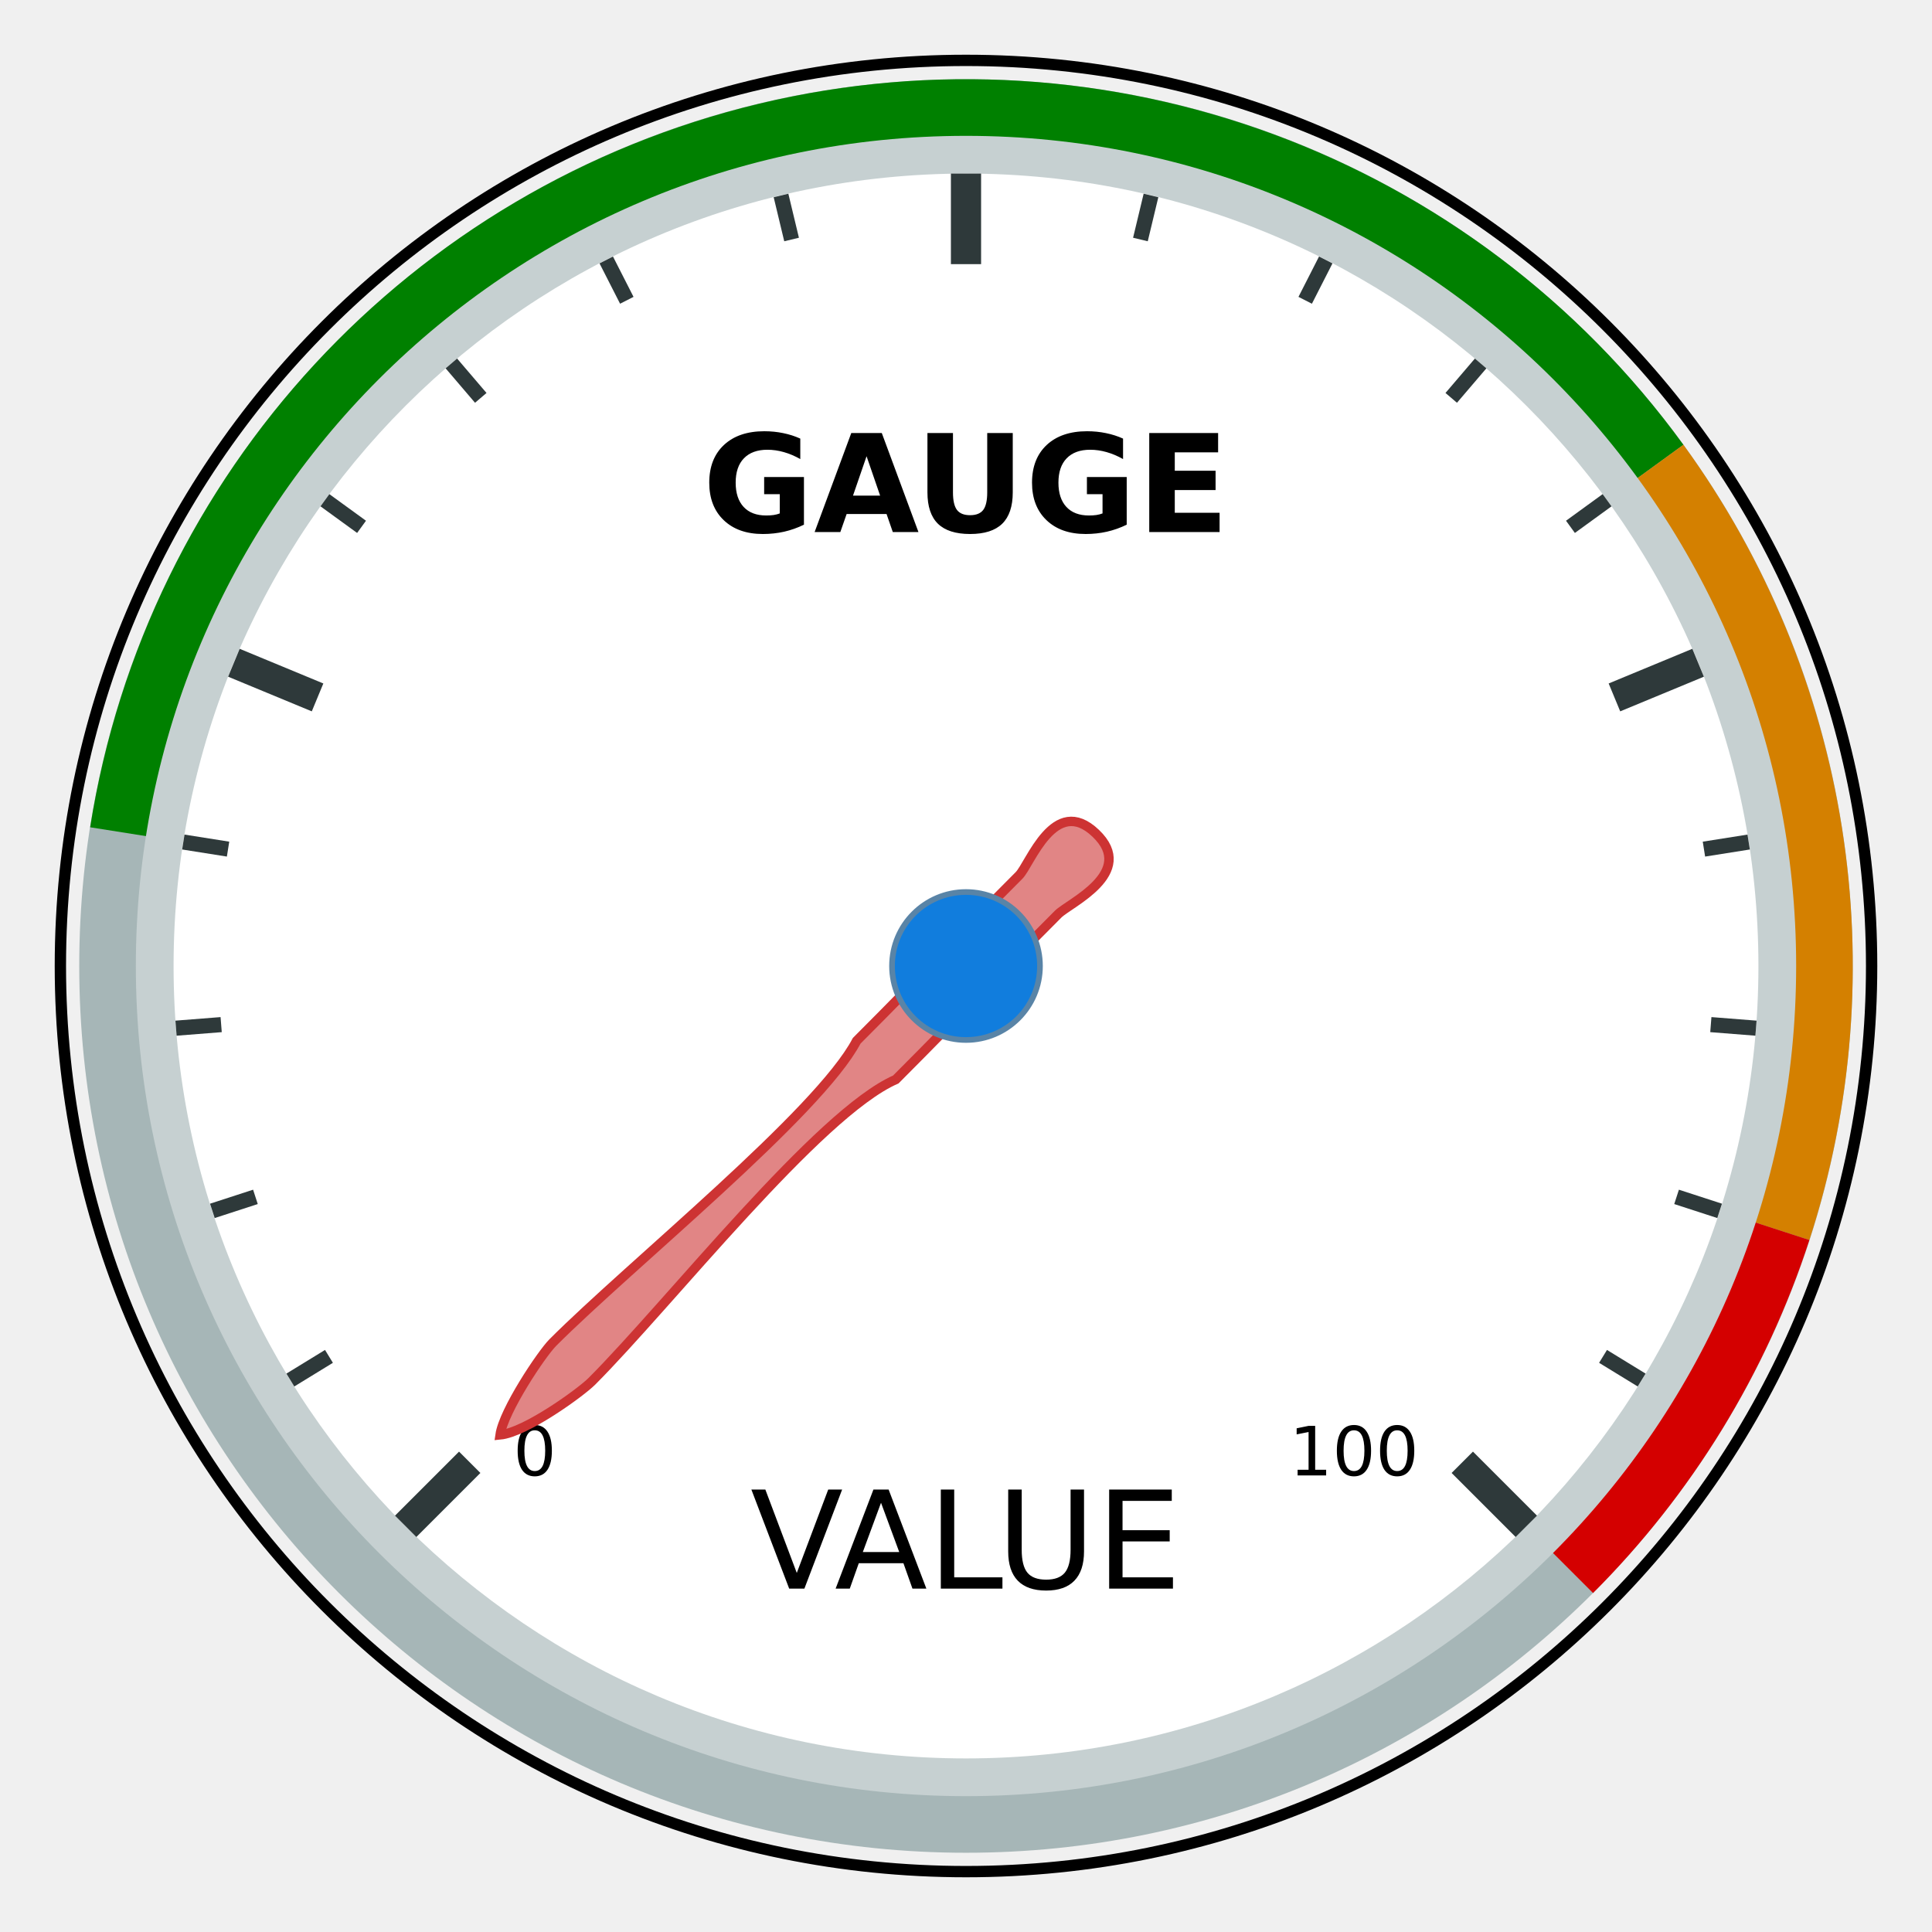
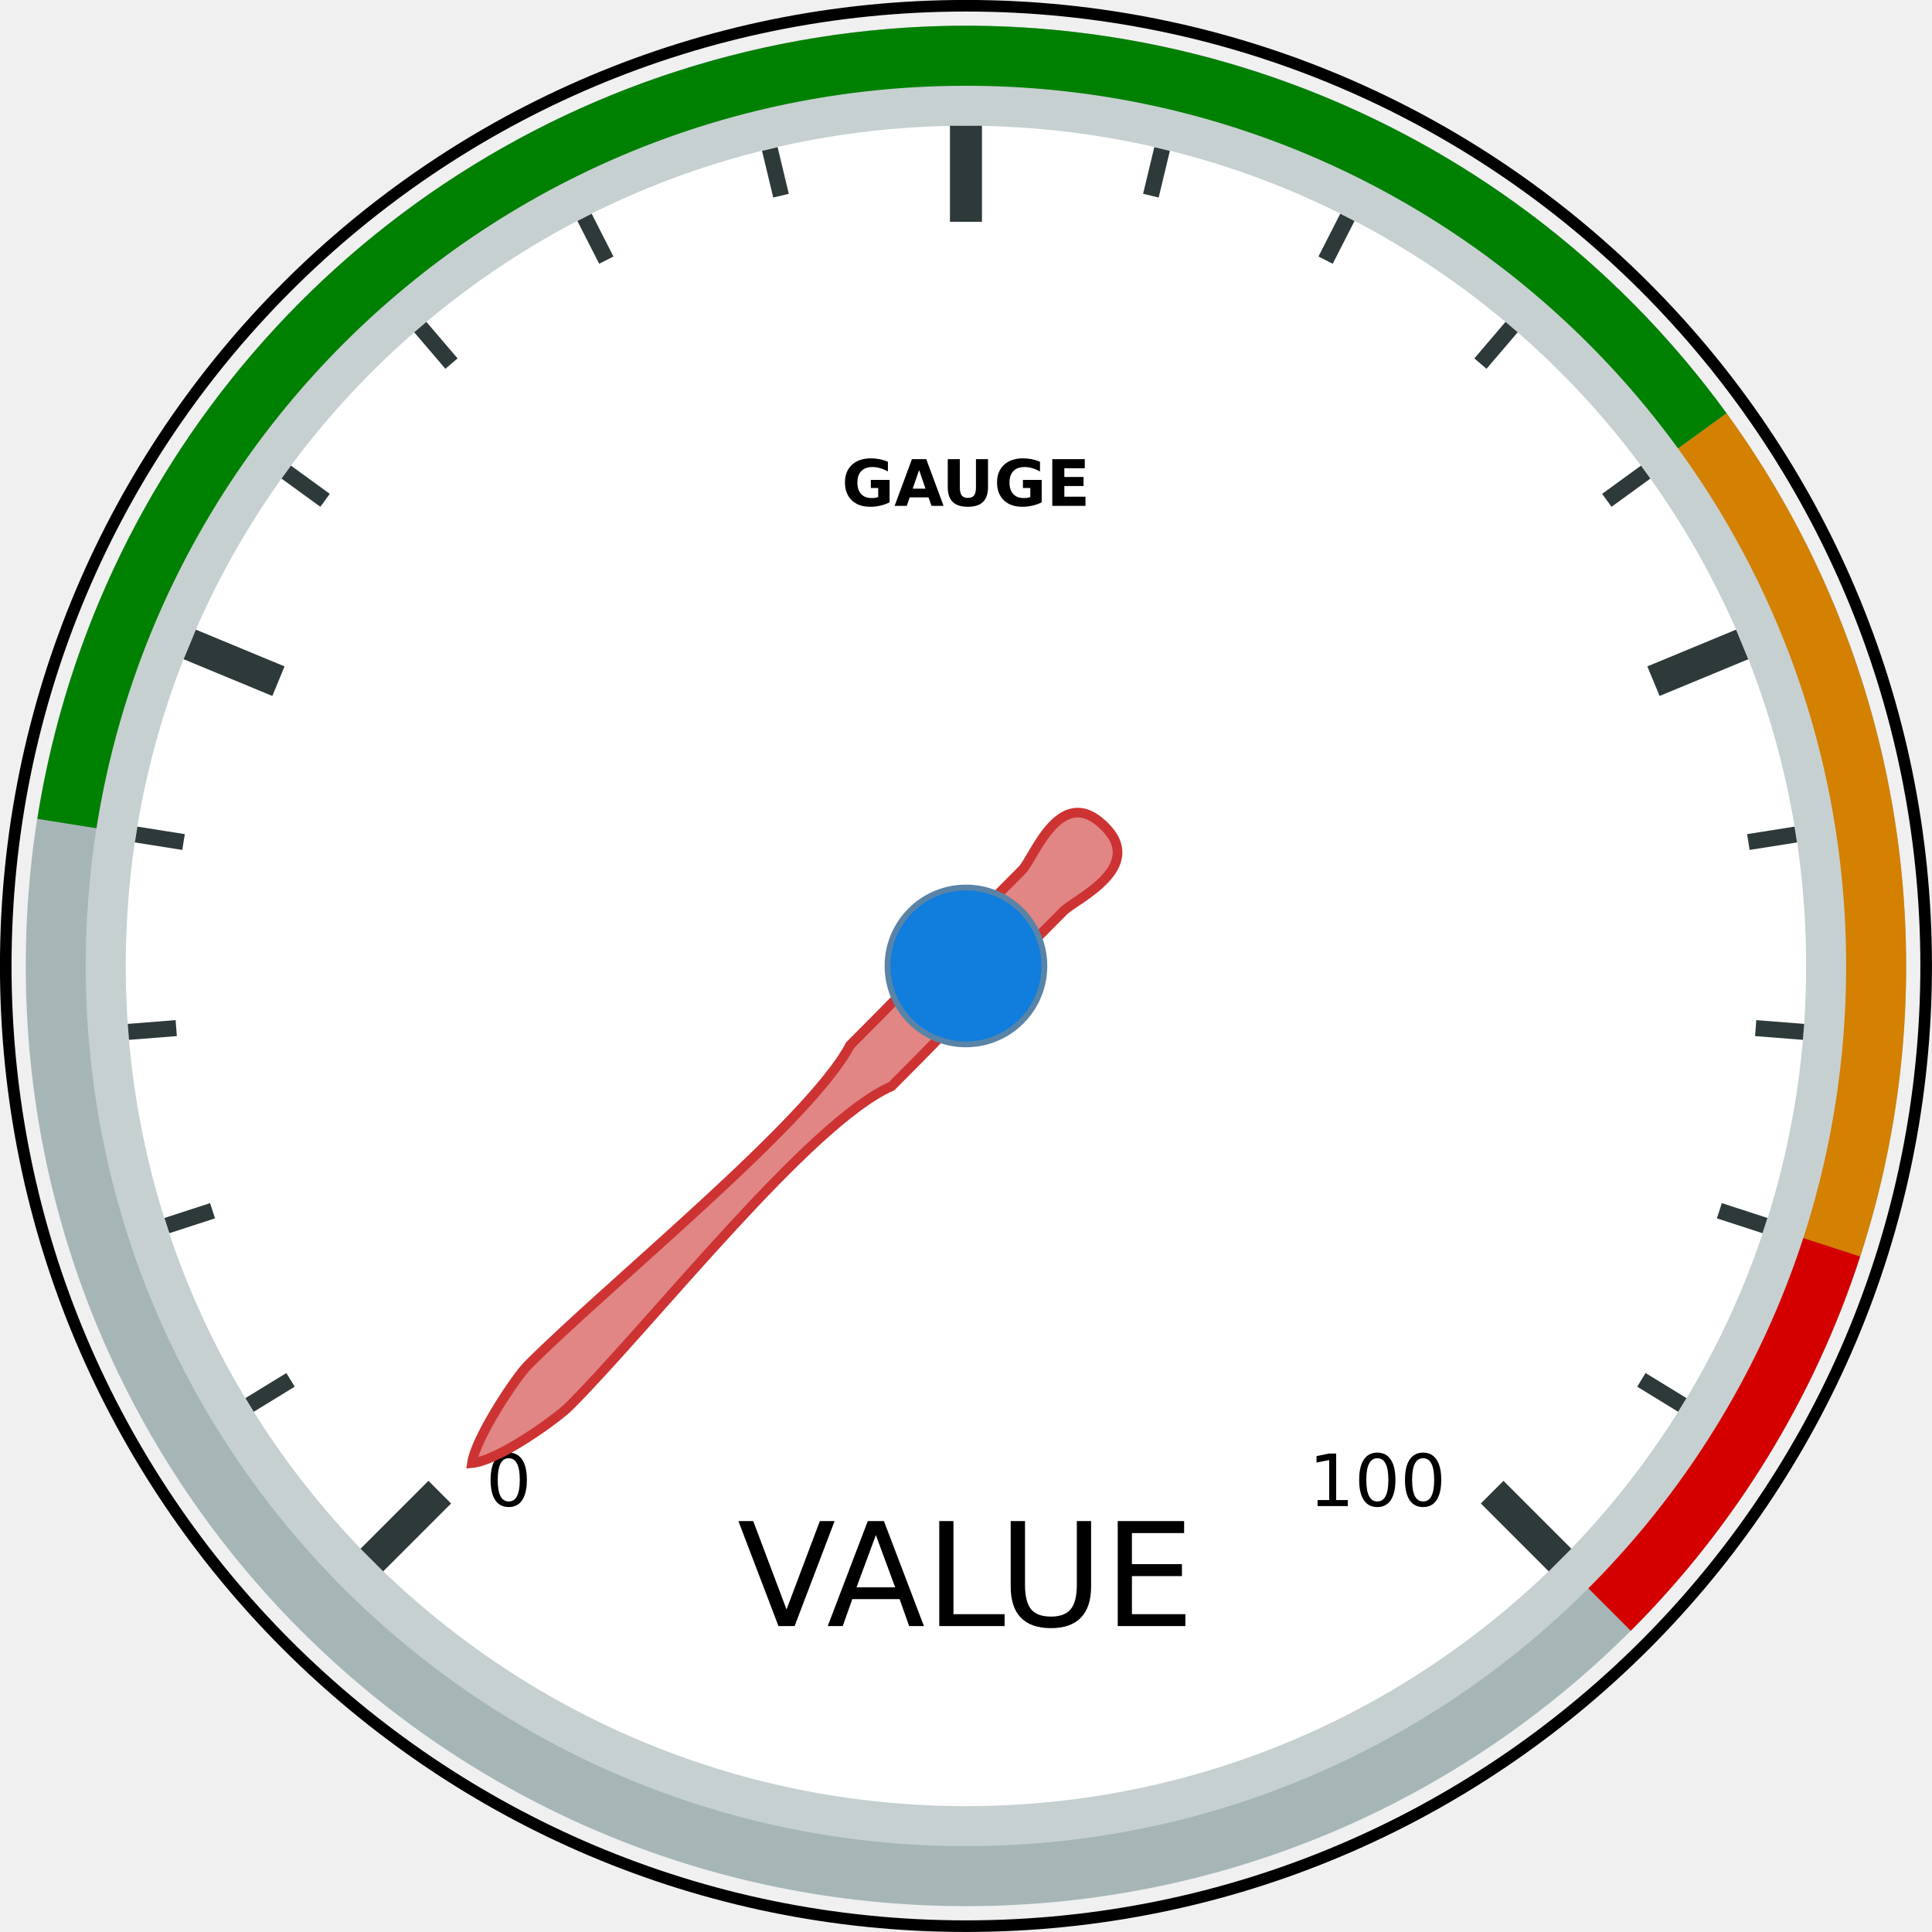
- <svg xmlns="http://www.w3.org/2000/svg" version="1.1" width="512" height="512" id="svg3760">
+ <svg xmlns="http://www.w3.org/2000/svg" version="1.1" viewBox="0 0 500 500" id="svg3760">
  <defs id="defs3762" />
-   <g transform="translate(-110,-239)" id="layer1" />
-   <g transform="translate(-110,-239)" id="g3773">
-     <path d="m 601,495 a 235,235 0 1 1 -470,0 235,235 0 1 1 470,0 z" id="path3775" style="fill:#a6b6b7;fill-opacity:1;stroke:none" />
-     <path d="M 133.893,458.238 A 235,235 0 0 1 556.119,356.871 L 366,495 z" id="path3777" style="fill:#008000;fill-opacity:1;stroke:none" />
-     <path d="m 556.119,356.871 a 235,235 0 0 1 33.379,210.748 L 366,495 z" id="path3779" style="fill:#d48000;fill-opacity:1;stroke:none" />
-     <path d="m 589.498,567.619 a 235,235 0 0 1 -57.328,93.551 L 366,495 z" id="path3781" style="fill:#d40000;fill-opacity:1;stroke:none" />
-     <path d="m 606,495 a 240,240 0 1 1 -480,0 240,240 0 1 1 480,0 z" id="path3783" style="fill:none;stroke:#000000;stroke-width:3;stroke-miterlimit:4;stroke-dasharray:none" />
-     <path d="m 586,495 a 220,220 0 1 1 -440,0 220,220 0 1 1 440,0 z" id="path3785" style="fill:#c6d0d1;fill-opacity:1;stroke:none" />
-     <path d="m 576,495 a 210,210 0 1 1 -420,0 210,210 0 1 1 420,0 z" id="path3787" style="fill:#ffffff;fill-opacity:1;stroke:none" />
-     <rect width="8" height="24" ry="0" x="366" y="495" transform="matrix(-0.7071068,-0.7071068,0.7071068,-0.7071068,129.1192,1255.14)" id="rect3789" style="fill:#2e393a;fill-opacity:1;stroke:none" />
-     <rect width="4" height="12" ry="0" x="366" y="495" transform="matrix(-0.5224986,-0.8526402,0.8526402,-0.5224986,-42.83184,1177.133)" id="rect3791" style="fill:#2e393a;fill-opacity:1;stroke:none" />
-     <rect width="4" height="12" ry="0" x="366" y="495" transform="matrix(-0.309017,-0.9510565,0.9510565,-0.309017,-190.7766,1062.846)" id="rect3793" style="fill:#2e393a;fill-opacity:1;stroke:none" />
-     <rect width="4" height="12" ry="0" x="366" y="495" transform="matrix(-0.0784591,-0.9969173,0.9969173,-0.0784591,-307.9538,917.1792)" id="rect3795" style="fill:#2e393a;fill-opacity:1;stroke:none" />
-     <rect width="4" height="12" ry="0" x="366" y="495" transform="matrix(0.1564345,-0.9876883,0.9876883,0.1564345,-387.8882,748.183)" id="rect3797" style="fill:#2e393a;fill-opacity:1;stroke:none" />
-     <rect width="8" height="24" ry="0" x="366" y="495" transform="matrix(0.3826834,-0.9238795,0.9238795,0.3826834,-426.9279,567.0436)" id="rect3799" style="fill:#2e393a;fill-opacity:1;stroke:none" />
-     <rect width="4" height="12" ry="0" x="366" y="495" transform="matrix(0.5877853,-0.809017,0.809017,0.5877853,-420.6619,378.3297)" id="rect3801" style="fill:#2e393a;fill-opacity:1;stroke:none" />
-     <rect width="4" height="12" ry="0" x="366" y="495" transform="matrix(0.760406,-0.6494481,0.6494481,0.760406,-371.6903,197.9107)" id="rect3803" style="fill:#2e393a;fill-opacity:1;stroke:none" />
-     <rect width="4" height="12" ry="0" x="366" y="495" transform="matrix(0.8910065,-0.4539905,0.4539905,0.8910065,-281.9537,33.9089)" id="rect3805" style="fill:#2e393a;fill-opacity:1;stroke:none" />
-     <rect width="4" height="12" ry="0" x="366" y="495" transform="matrix(0.9723699,-0.2334454,0.2334454,0.9723699,-156.4111,-104.6129)" id="rect3807" style="fill:#2e393a;fill-opacity:1;stroke:none" />
-     <rect width="8" height="24" ry="0" x="366" y="495" transform="translate(-4,-210)" id="rect3809" style="fill:#2e393a;fill-opacity:1;stroke:none" />
-     <rect width="4" height="12" ry="0" x="366" y="495" transform="matrix(0.9723699,0.2334454,-0.2334454,0.9723699,172.7468,-276.4287)" id="rect3811" style="fill:#2e393a;fill-opacity:1;stroke:none" />
-     <rect width="4" height="12" ry="0" x="366" y="495" transform="matrix(0.8910065,0.4539905,-0.4539905,0.8910065,358.1729,-300.2281)" id="rect3813" style="fill:#2e393a;fill-opacity:1;stroke:none" />
-     <rect width="4" height="12" ry="0" x="366" y="495" transform="matrix(0.760406,0.6494481,-0.6494481,0.760406,544.0315,-280.0831)" id="rect3815" style="fill:#2e393a;fill-opacity:1;stroke:none" />
-     <rect width="4" height="12" ry="0" x="366" y="495" transform="matrix(0.5877853,0.809017,-0.809017,0.5877853,720.052,-217.1069)" id="rect3817" style="fill:#2e393a;fill-opacity:1;stroke:none" />
-     <rect width="8" height="24" ry="0" x="366" y="495" transform="matrix(0.3826834,0.9238795,-0.9238795,0.3826834,875.7422,-116.6273)" id="rect3819" style="fill:#2e393a;fill-opacity:1;stroke:none" />
-     <rect width="4" height="12" ry="0" x="366" y="495" transform="matrix(0.1564345,0.9876883,-0.9876883,0.1564345,1004.752,21.24439)" id="rect3821" style="fill:#2e393a;fill-opacity:1;stroke:none" />
-     <rect width="4" height="12" ry="0" x="366" y="495" transform="matrix(-0.0784591,0.9969173,-0.9969173,-0.0784591,1097.7,183.4481)" id="rect3823" style="fill:#2e393a;fill-opacity:1;stroke:none" />
-     <rect width="4" height="12" ry="0" x="366" y="495" transform="matrix(-0.309017,0.9510565,-0.9510565,-0.309017,1150.213,362.8682)" id="rect3825" style="fill:#2e393a;fill-opacity:1;stroke:none" />
-     <rect width="4" height="12" ry="0" x="366" y="495" transform="matrix(-0.5224986,0.8526402,-0.8526402,-0.5224986,1159.391,549.5899)" id="rect3827" style="fill:#2e393a;fill-opacity:1;stroke:none" />
-     <rect width="8" height="24" ry="0" x="366" y="495" transform="matrix(-0.7071068,0.7071068,-0.7071068,-0.7071068,1126.14,731.8808)" id="rect3829" style="fill:#2e393a;fill-opacity:1;stroke:none" />
-     <text x="366" y="380" id="text3831" style="font-size:36px;font-style:normal;font-weight:bold;text-align:center;line-height:125%;letter-spacing:0px;word-spacing:0px;text-anchor:middle;fill:#000000;fill-opacity:1;stroke:none;display:inline;font-family:Bitstream Vera Sans;-inkscape-font-specification:Bitstream Vera Sans Bold">GAUGE</text>
-     <text x="366" y="660" id="text3833" style="font-size:36px;font-style:normal;font-weight:normal;text-align:center;line-height:125%;letter-spacing:0px;word-spacing:0px;text-anchor:middle;fill:#000000;fill-opacity:1;stroke:none;display:inline;font-family:Bitstream Vera Sans;-inkscape-font-specification:Bitstream Vera Sans">VALUE</text>
-     <text x="246" y="630" id="text3835" style="font-size:18px;font-style:normal;font-weight:normal;text-align:start;line-height:125%;letter-spacing:0px;word-spacing:0px;text-anchor:start;fill:#000000;fill-opacity:1;stroke:none;display:inline;font-family:Bitstream Vera Sans;-inkscape-font-specification:Bitstream Vera Sans">0</text>
-     <text x="486" y="630" id="text3837" style="font-size:18px;font-style:normal;font-weight:normal;text-align:end;line-height:125%;letter-spacing:0px;word-spacing:0px;text-anchor:end;fill:#000000;fill-opacity:1;stroke:none;display:inline;font-family:Bitstream Vera Sans;-inkscape-font-specification:Bitstream Vera Sans">100</text>
-     <g id="g3839">
-       <path d="m 242.528,619.261 c 0.923,-6.44 11.028,-21.522 13.955,-24.454 20.596,-20.635 70.491,-60.85 80.549,-79.988 20.596,-20.635 22.431,-23.187 43.027,-43.822 2.927,-2.932 9.353,-21.65 20.327,-11.157 10.974,10.494 -7.04,18.483 -9.966,21.416 -20.596,20.635 -22.431,23.187 -43.027,43.822 -20.479,8.94 -59.953,59.353 -80.549,79.988 -2.927,2.932 -17.537,13.553 -24.316,14.195 z" id="path3841" style="fill:#cd3434;fill-opacity:0.6;stroke:#cd3333;stroke-width:2.5;stroke-miterlimit:4;stroke-opacity:1;stroke-dasharray:none" />
-       <path d="m 385.604,495 a 19.604,19.604 0 1 1 -39.208,0 19.604,19.604 0 1 1 39.208,0 z" id="path3843" style="fill:#117ddd;fill-opacity:1;stroke:#5984a7;stroke-width:1.5;stroke-miterlimit:4;stroke-opacity:1;stroke-dasharray:none" />
+   <g transform="translate(-110.0119,-251.0119)" id="layer1" />
+   <g transform="translate(-110.0119,-251.0119)" id="g3773">
+     <g id="g3019" transform="matrix(1.035415,0,0,1.035415,-18.96202,-11.5306)">
+       <path style="fill:#a6b6b7;fill-opacity:1;stroke:none" id="path3775" d="m 601,495 a 235,235 0 1 1 -470,0 235,235 0 1 1 470,0 z" />
+       <path style="fill:#008000;fill-opacity:1;stroke:none" id="path3777" d="M 133.893,458.238 A 235,235 0 0 1 556.119,356.871 L 366,495 z" />
+       <path style="fill:#d48000;fill-opacity:1;stroke:none" id="path3779" d="m 556.119,356.871 a 235,235 0 0 1 33.379,210.748 L 366,495 z" />
+       <path style="fill:#d40000;fill-opacity:1;stroke:none" id="path3781" d="m 589.498,567.619 a 235,235 0 0 1 -57.328,93.551 L 366,495 z" />
+       <path style="fill:none;stroke:#000000;stroke-width:2.897;stroke-miterlimit:4;stroke-dasharray:none" id="path3783" d="m 606,495 a 240,240 0 1 1 -480,0 240,240 0 1 1 480,0 z" />
+       <path style="fill:#c6d0d1;fill-opacity:1;stroke:none" id="path3785" d="m 586,495 a 220,220 0 1 1 -440,0 220,220 0 1 1 440,0 z" />
+       <path style="fill:#ffffff;fill-opacity:1;stroke:none" id="path3787" d="m 576,495 a 210,210 0 1 1 -420,0 210,210 0 1 1 420,0 z" />
+       <rect style="fill:#2e393a;fill-opacity:1;stroke:none" id="rect3789" transform="matrix(-0.7071068,-0.7071068,0.7071068,-0.7071068,129.1192,1255.14)" y="495" x="366" ry="0" height="24" width="8" />
+       <rect style="fill:#2e393a;fill-opacity:1;stroke:none" id="rect3791" transform="matrix(-0.5224986,-0.8526402,0.8526402,-0.5224986,-42.83184,1177.133)" y="495" x="366" ry="0" height="12" width="4" />
+       <rect style="fill:#2e393a;fill-opacity:1;stroke:none" id="rect3793" transform="matrix(-0.309017,-0.9510565,0.9510565,-0.309017,-190.7766,1062.846)" y="495" x="366" ry="0" height="12" width="4" />
+       <rect style="fill:#2e393a;fill-opacity:1;stroke:none" id="rect3795" transform="matrix(-0.0784591,-0.9969173,0.9969173,-0.0784591,-307.9538,917.1792)" y="495" x="366" ry="0" height="12" width="4" />
+       <rect style="fill:#2e393a;fill-opacity:1;stroke:none" id="rect3797" transform="matrix(0.1564345,-0.9876883,0.9876883,0.1564345,-387.8882,748.183)" y="495" x="366" ry="0" height="12" width="4" />
+       <rect style="fill:#2e393a;fill-opacity:1;stroke:none" id="rect3799" transform="matrix(0.3826834,-0.9238795,0.9238795,0.3826834,-426.9279,567.0436)" y="495" x="366" ry="0" height="24" width="8" />
+       <rect style="fill:#2e393a;fill-opacity:1;stroke:none" id="rect3801" transform="matrix(0.5877853,-0.809017,0.809017,0.5877853,-420.6619,378.3297)" y="495" x="366" ry="0" height="12" width="4" />
+       <rect style="fill:#2e393a;fill-opacity:1;stroke:none" id="rect3803" transform="matrix(0.760406,-0.6494481,0.6494481,0.760406,-371.6903,197.9107)" y="495" x="366" ry="0" height="12" width="4" />
+       <rect style="fill:#2e393a;fill-opacity:1;stroke:none" id="rect3805" transform="matrix(0.8910065,-0.4539905,0.4539905,0.8910065,-281.9537,33.9089)" y="495" x="366" ry="0" height="12" width="4" />
+       <rect style="fill:#2e393a;fill-opacity:1;stroke:none" id="rect3807" transform="matrix(0.9723699,-0.2334454,0.2334454,0.9723699,-156.4111,-104.6129)" y="495" x="366" ry="0" height="12" width="4" />
+       <rect style="fill:#2e393a;fill-opacity:1;stroke:none" id="rect3809" transform="translate(-4,-210)" y="495" x="366" ry="0" height="24" width="8" />
+       <rect style="fill:#2e393a;fill-opacity:1;stroke:none" id="rect3811" transform="matrix(0.9723699,0.2334454,-0.2334454,0.9723699,172.7468,-276.4287)" y="495" x="366" ry="0" height="12" width="4" />
+       <rect style="fill:#2e393a;fill-opacity:1;stroke:none" id="rect3813" transform="matrix(0.8910065,0.4539905,-0.4539905,0.8910065,358.1729,-300.2281)" y="495" x="366" ry="0" height="12" width="4" />
+       <rect style="fill:#2e393a;fill-opacity:1;stroke:none" id="rect3815" transform="matrix(0.760406,0.6494481,-0.6494481,0.760406,544.0315,-280.0831)" y="495" x="366" ry="0" height="12" width="4" />
+       <rect style="fill:#2e393a;fill-opacity:1;stroke:none" id="rect3817" transform="matrix(0.5877853,0.809017,-0.809017,0.5877853,720.052,-217.1069)" y="495" x="366" ry="0" height="12" width="4" />
+       <rect style="fill:#2e393a;fill-opacity:1;stroke:none" id="rect3819" transform="matrix(0.3826834,0.9238795,-0.9238795,0.3826834,875.7422,-116.6273)" y="495" x="366" ry="0" height="24" width="8" />
+       <rect style="fill:#2e393a;fill-opacity:1;stroke:none" id="rect3821" transform="matrix(0.1564345,0.9876883,-0.9876883,0.1564345,1004.752,21.24439)" y="495" x="366" ry="0" height="12" width="4" />
+       <rect style="fill:#2e393a;fill-opacity:1;stroke:none" id="rect3823" transform="matrix(-0.0784591,0.9969173,-0.9969173,-0.0784591,1097.7,183.4481)" y="495" x="366" ry="0" height="12" width="4" />
+       <rect style="fill:#2e393a;fill-opacity:1;stroke:none" id="rect3825" transform="matrix(-0.309017,0.9510565,-0.9510565,-0.309017,1150.213,362.8682)" y="495" x="366" ry="0" height="12" width="4" />
+       <rect style="fill:#2e393a;fill-opacity:1;stroke:none" id="rect3827" transform="matrix(-0.5224986,0.8526402,-0.8526402,-0.5224986,1159.391,549.5899)" y="495" x="366" ry="0" height="12" width="4" />
+       <rect style="fill:#2e393a;fill-opacity:1;stroke:none" id="rect3829" transform="matrix(-0.7071068,0.7071068,-0.7071068,-0.7071068,1126.14,731.8808)" y="495" x="366" ry="0" height="24" width="8" />
+       <text style="font-size:16px;font-style:normal;font-weight:bold;text-align:center;line-height:125%;letter-spacing:0px;word-spacing:0px;text-anchor:middle;fill:#000000;fill-opacity:1;stroke:none;display:inline;font-family:Bitstream Vera Sans;-inkscape-font-specification:Bitstream Vera Sans Bold" id="title" y="380" x="366">GAUGE</text>
+       <text style="font-size:36px;font-style:normal;font-weight:normal;text-align:center;line-height:125%;letter-spacing:0px;word-spacing:0px;text-anchor:middle;fill:#000000;fill-opacity:1;stroke:none;display:inline;font-family:Bitstream Vera Sans;-inkscape-font-specification:Bitstream Vera Sans" id="value" y="660" x="366">VALUE</text>
+       <text style="font-size:18px;font-style:normal;font-weight:normal;text-align:start;line-height:125%;letter-spacing:0px;word-spacing:0px;text-anchor:start;fill:#000000;fill-opacity:1;stroke:none;display:inline;font-family:Bitstream Vera Sans;-inkscape-font-specification:Bitstream Vera Sans" id="text3835" y="630" x="246">0</text>
+       <text style="font-size:18px;font-style:normal;font-weight:normal;text-align:end;line-height:125%;letter-spacing:0px;word-spacing:0px;text-anchor:end;fill:#000000;fill-opacity:1;stroke:none;display:inline;font-family:Bitstream Vera Sans;-inkscape-font-specification:Bitstream Vera Sans" id="text3837" y="630" x="486">100</text>
+       <g id="arrow">
+         <path style="fill:#cd3434;fill-opacity:0.6;stroke:#cd3333;stroke-width:2.414;stroke-miterlimit:4;stroke-opacity:1;stroke-dasharray:none" id="path3841" d="m 242.528,619.261 c 0.923,-6.44 11.028,-21.522 13.955,-24.454 20.596,-20.635 70.491,-60.85 80.549,-79.988 20.596,-20.635 22.431,-23.187 43.027,-43.822 2.927,-2.932 9.353,-21.65 20.327,-11.157 10.974,10.494 -7.04,18.483 -9.966,21.416 -20.596,20.635 -22.431,23.187 -43.027,43.822 -20.479,8.94 -59.953,59.353 -80.549,79.988 -2.927,2.932 -17.537,13.553 -24.316,14.195 z" />
+         <path style="fill:#117ddd;fill-opacity:1;stroke:#5984a7;stroke-width:1.449;stroke-miterlimit:4;stroke-opacity:1;stroke-dasharray:none" id="path3843" d="m 385.604,495 a 19.604,19.604 0 1 1 -39.208,0 19.604,19.604 0 1 1 39.208,0 z" />
+       </g>
    </g>
  </g>
</svg>
